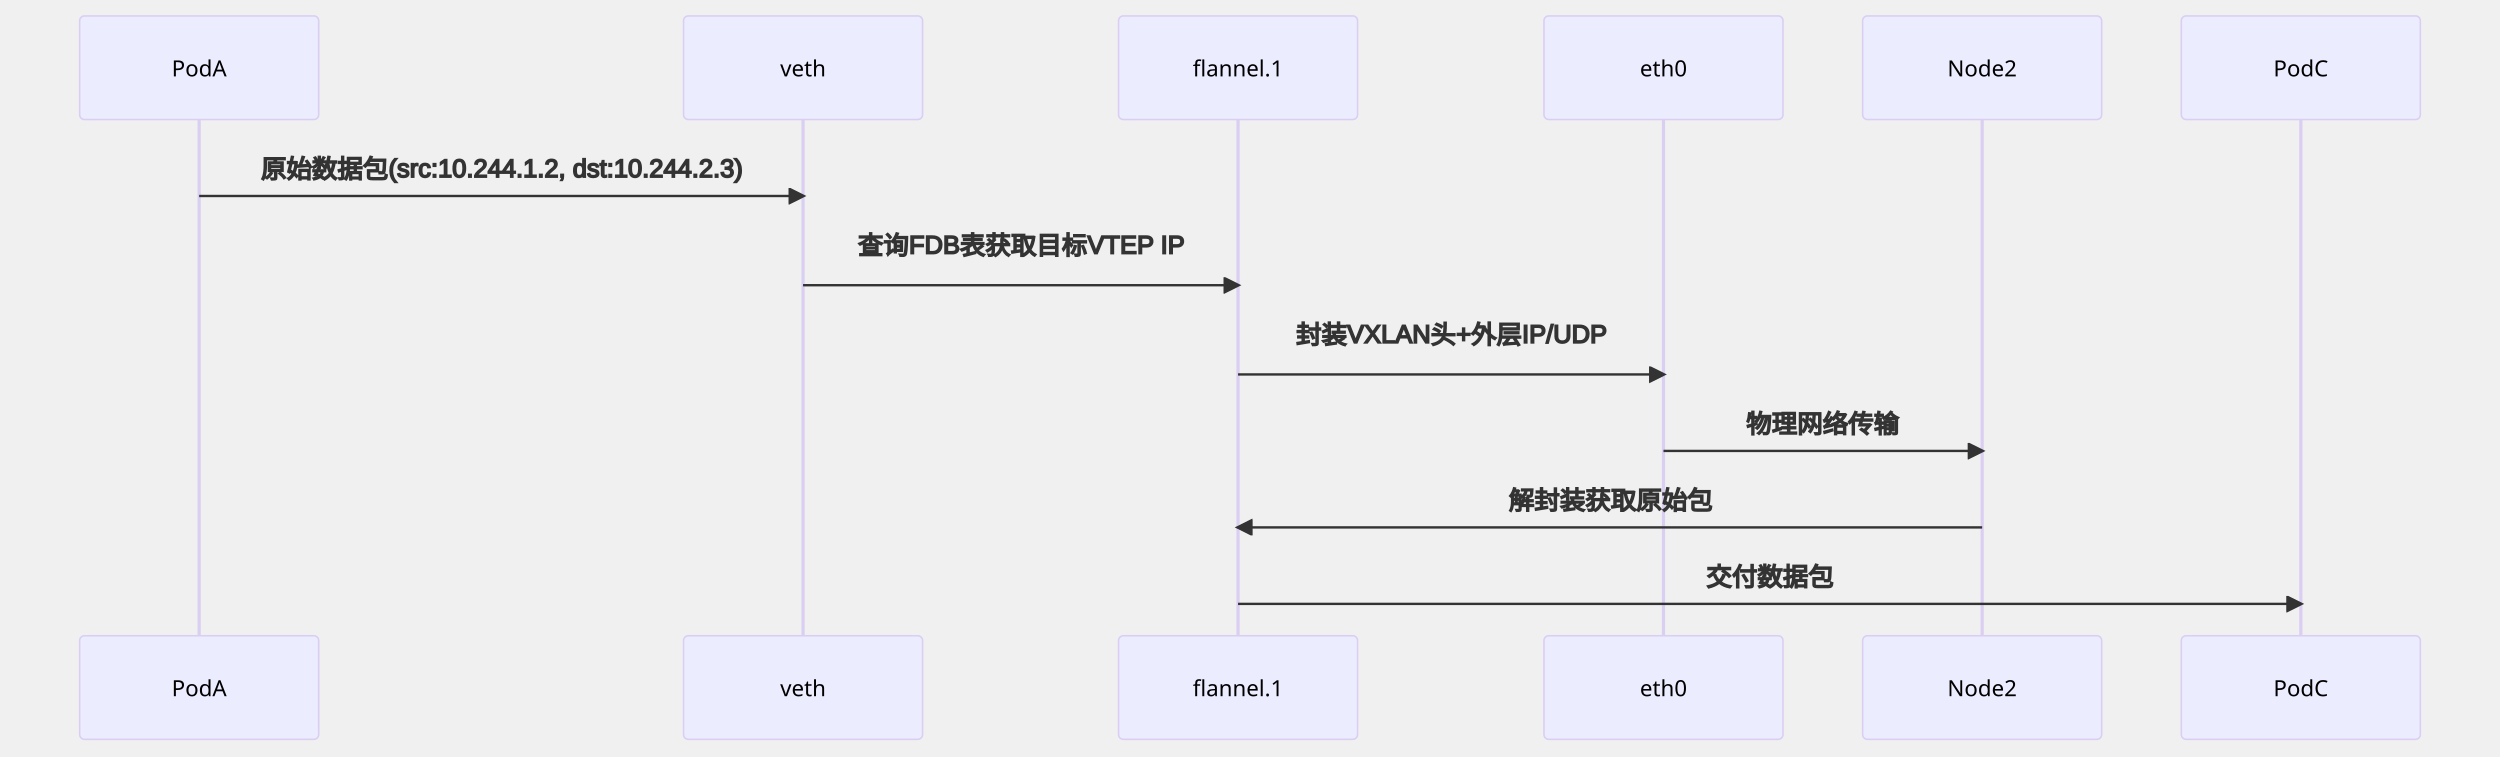
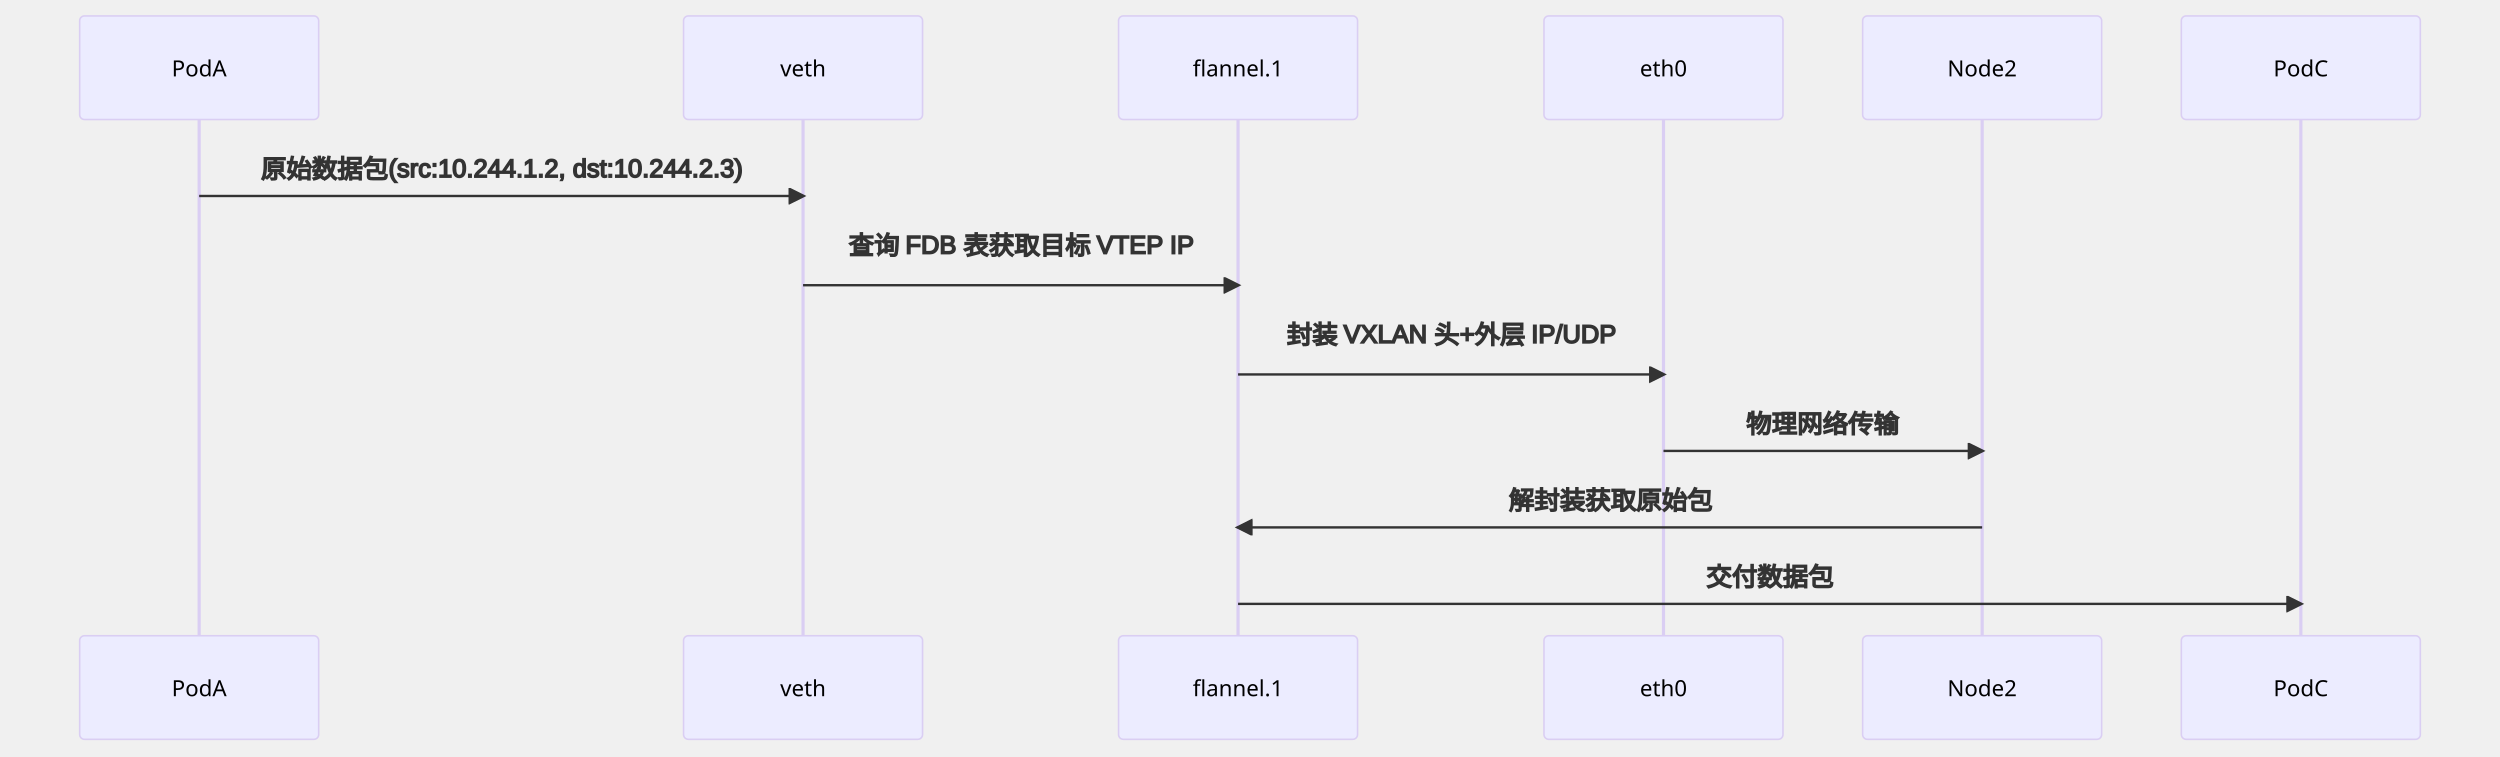
<svg xmlns="http://www.w3.org/2000/svg" id="mermaid-1754794481121" width="100%" height="475" style="max-width: 1569px;" viewBox="-50 -10 1569 475">
  <style>#mermaid-1754794481121 {font-family:"trebuchet ms",verdana,arial,sans-serif;font-size:16px;fill:#333;}#mermaid-1754794481121 .error-icon{fill:#552222;}#mermaid-1754794481121 .error-text{fill:#552222;stroke:#552222;}#mermaid-1754794481121 .edge-thickness-normal{stroke-width:2px;}#mermaid-1754794481121 .edge-thickness-thick{stroke-width:3.5px;}#mermaid-1754794481121 .edge-pattern-solid{stroke-dasharray:0;}#mermaid-1754794481121 .edge-pattern-dashed{stroke-dasharray:3;}#mermaid-1754794481121 .edge-pattern-dotted{stroke-dasharray:2;}#mermaid-1754794481121 .marker{fill:#333333;stroke:#333333;}#mermaid-1754794481121 .marker.cross{stroke:#333333;}#mermaid-1754794481121 svg{font-family:"trebuchet ms",verdana,arial,sans-serif;font-size:16px;}#mermaid-1754794481121 .actor{stroke:hsl(259.626, 59.777%, 87.902%);fill:#ECECFF;}#mermaid-1754794481121 text.actor&gt;tspan{fill:black;stroke:none;}#mermaid-1754794481121 .actor-line{stroke:grey;}#mermaid-1754794481121 .messageLine0{stroke-width:1.5;stroke-dasharray:none;stroke:#333;}#mermaid-1754794481121 .messageLine1{stroke-width:1.5;stroke-dasharray:2,2;stroke:#333;}#mermaid-1754794481121 #arrowhead path{fill:#333;stroke:#333;}#mermaid-1754794481121 .sequenceNumber{fill:white;}#mermaid-1754794481121 #sequencenumber{fill:#333;}#mermaid-1754794481121 #crosshead path{fill:#333;stroke:#333;}#mermaid-1754794481121 .messageText{fill:#333;stroke:#333;}#mermaid-1754794481121 .labelBox{stroke:hsl(259.626, 59.777%, 87.902%);fill:#ECECFF;}#mermaid-1754794481121 .labelText,#mermaid-1754794481121 .labelText&gt;tspan{fill:black;stroke:none;}#mermaid-1754794481121 .loopText,#mermaid-1754794481121 .loopText&gt;tspan{fill:black;stroke:none;}#mermaid-1754794481121 .loopLine{stroke-width:2px;stroke-dasharray:2,2;stroke:hsl(259.626, 59.777%, 87.902%);fill:hsl(259.626, 59.777%, 87.902%);}#mermaid-1754794481121 .note{stroke:#aaaa33;fill:#fff5ad;}#mermaid-1754794481121 .noteText,#mermaid-1754794481121 .noteText&gt;tspan{fill:black;stroke:none;}#mermaid-1754794481121 .activation0{fill:#f4f4f4;stroke:#666;}#mermaid-1754794481121 .activation1{fill:#f4f4f4;stroke:#666;}#mermaid-1754794481121 .activation2{fill:#f4f4f4;stroke:#666;}#mermaid-1754794481121 .actorPopupMenu{position:absolute;}#mermaid-1754794481121 .actorPopupMenuPanel{position:absolute;fill:#ECECFF;box-shadow:0px 8px 16px 0px rgba(0,0,0,0.2);filter:drop-shadow(3px 5px 2px rgb(0 0 0 / 0.4));}#mermaid-1754794481121 .actor-man line{stroke:hsl(259.626, 59.777%, 87.902%);fill:#ECECFF;}#mermaid-1754794481121 .actor-man circle,#mermaid-1754794481121 line{stroke:hsl(259.626, 59.777%, 87.902%);fill:#ECECFF;stroke-width:2px;}#mermaid-1754794481121 :root{--mermaid-font-family:"trebuchet ms",verdana,arial,sans-serif;}</style>
  <g />
  <defs>
    <symbol id="computer" width="24" height="24">
      <path transform="scale(.5)" d="M2 2v13h20v-13h-20zm18 11h-16v-9h16v9zm-10.228 6l.466-1h3.524l.467 1h-4.457zm14.228 3h-24l2-6h2.104l-1.33 4h18.45l-1.297-4h2.073l2 6zm-5-10h-14v-7h14v7z" />
    </symbol>
  </defs>
  <defs>
    <symbol id="database" fill-rule="evenodd" clip-rule="evenodd">
      <path transform="scale(.5)" d="M12.258.001l.256.004.255.005.253.008.251.01.249.012.247.015.246.016.242.019.241.02.239.023.236.024.233.027.231.028.229.031.225.032.223.034.22.036.217.038.214.04.211.041.208.043.205.045.201.046.198.048.194.05.191.051.187.053.183.054.18.056.175.057.172.059.168.06.163.061.16.063.155.064.15.066.074.033.073.033.071.034.07.034.069.035.068.035.067.035.066.035.064.036.064.036.062.036.06.036.06.037.058.037.058.037.055.038.055.038.053.038.052.038.051.039.05.039.048.039.047.039.045.04.044.04.043.04.041.04.04.041.039.041.037.041.036.041.034.041.033.042.032.042.03.042.029.042.027.042.026.043.024.043.023.043.021.043.02.043.018.044.017.043.015.044.013.044.012.044.011.045.009.044.007.045.006.045.004.045.002.045.001.045v17l-.001.045-.002.045-.004.045-.006.045-.007.045-.009.044-.011.045-.012.044-.013.044-.015.044-.017.043-.018.044-.02.043-.021.043-.023.043-.024.043-.026.043-.027.042-.029.042-.03.042-.032.042-.033.042-.034.041-.036.041-.037.041-.039.041-.04.041-.041.04-.043.04-.044.04-.045.04-.047.039-.048.039-.05.039-.051.039-.052.038-.053.038-.055.038-.055.038-.058.037-.058.037-.06.037-.06.036-.062.036-.064.036-.064.036-.066.035-.067.035-.068.035-.069.035-.07.034-.071.034-.073.033-.074.033-.15.066-.155.064-.16.063-.163.061-.168.06-.172.059-.175.057-.18.056-.183.054-.187.053-.191.051-.194.05-.198.048-.201.046-.205.045-.208.043-.211.041-.214.04-.217.038-.22.036-.223.034-.225.032-.229.031-.231.028-.233.027-.236.024-.239.023-.241.02-.242.019-.246.016-.247.015-.249.012-.251.01-.253.008-.255.005-.256.004-.258.001-.258-.001-.256-.004-.255-.005-.253-.008-.251-.01-.249-.012-.247-.015-.245-.016-.243-.019-.241-.02-.238-.023-.236-.024-.234-.027-.231-.028-.228-.031-.226-.032-.223-.034-.22-.036-.217-.038-.214-.04-.211-.041-.208-.043-.204-.045-.201-.046-.198-.048-.195-.05-.19-.051-.187-.053-.184-.054-.179-.056-.176-.057-.172-.059-.167-.06-.164-.061-.159-.063-.155-.064-.151-.066-.074-.033-.072-.033-.072-.034-.07-.034-.069-.035-.068-.035-.067-.035-.066-.035-.064-.036-.063-.036-.062-.036-.061-.036-.06-.037-.058-.037-.057-.037-.056-.038-.055-.038-.053-.038-.052-.038-.051-.039-.049-.039-.049-.039-.046-.039-.046-.04-.044-.04-.043-.04-.041-.04-.04-.041-.039-.041-.037-.041-.036-.041-.034-.041-.033-.042-.032-.042-.03-.042-.029-.042-.027-.042-.026-.043-.024-.043-.023-.043-.021-.043-.02-.043-.018-.044-.017-.043-.015-.044-.013-.044-.012-.044-.011-.045-.009-.044-.007-.045-.006-.045-.004-.045-.002-.045-.001-.045v-17l.001-.045.002-.045.004-.045.006-.045.007-.045.009-.044.011-.045.012-.044.013-.044.015-.044.017-.043.018-.044.02-.043.021-.043.023-.043.024-.043.026-.043.027-.042.029-.042.03-.042.032-.042.033-.042.034-.041.036-.041.037-.041.039-.041.04-.041.041-.04.043-.04.044-.04.046-.04.046-.039.049-.039.049-.039.051-.039.052-.038.053-.038.055-.038.056-.038.057-.037.058-.037.06-.037.061-.036.062-.036.063-.036.064-.036.066-.035.067-.035.068-.035.069-.035.07-.034.072-.034.072-.033.074-.033.151-.066.155-.064.159-.063.164-.061.167-.06.172-.059.176-.057.179-.056.184-.054.187-.053.19-.051.195-.05.198-.048.201-.046.204-.045.208-.043.211-.041.214-.04.217-.038.22-.036.223-.034.226-.032.228-.031.231-.028.234-.027.236-.024.238-.023.241-.02.243-.019.245-.016.247-.015.249-.012.251-.01.253-.008.255-.005.256-.004.258-.001.258.001zm-9.258 20.499v.01l.001.021.003.021.004.022.005.021.006.022.007.022.009.023.01.022.011.023.012.023.013.023.015.023.016.024.017.023.018.024.019.024.021.024.022.025.023.024.024.025.052.049.056.05.061.051.066.051.07.051.075.051.079.052.084.052.088.052.092.052.097.052.102.051.105.052.11.052.114.051.119.051.123.051.127.05.131.05.135.05.139.048.144.049.147.047.152.047.155.047.16.045.163.045.167.043.171.043.176.041.178.041.183.039.187.039.19.037.194.035.197.035.202.033.204.031.209.03.212.029.216.027.219.025.222.024.226.021.23.02.233.018.236.016.24.015.243.012.246.01.249.008.253.005.256.004.259.001.26-.001.257-.004.254-.005.25-.008.247-.011.244-.012.241-.014.237-.016.233-.018.231-.021.226-.021.224-.024.22-.026.216-.027.212-.028.21-.031.205-.031.202-.034.198-.034.194-.036.191-.037.187-.039.183-.04.179-.04.175-.042.172-.043.168-.044.163-.045.16-.046.155-.046.152-.047.148-.048.143-.049.139-.049.136-.05.131-.05.126-.05.123-.051.118-.052.114-.051.11-.052.106-.052.101-.052.096-.052.092-.052.088-.053.083-.051.079-.052.074-.052.07-.051.065-.051.06-.051.056-.05.051-.05.023-.024.023-.025.021-.024.02-.024.019-.024.018-.024.017-.024.015-.023.014-.024.013-.023.012-.023.01-.023.01-.022.008-.022.006-.022.006-.022.004-.022.004-.021.001-.021.001-.021v-4.127l-.077.055-.08.053-.083.054-.085.053-.087.052-.09.052-.093.051-.095.05-.097.05-.1.049-.102.049-.105.048-.106.047-.109.047-.111.046-.114.045-.115.045-.118.044-.12.043-.122.042-.124.042-.126.041-.128.04-.13.04-.132.038-.134.038-.135.037-.138.037-.139.035-.142.035-.143.034-.144.033-.147.032-.148.031-.15.03-.151.03-.153.029-.154.027-.156.027-.158.026-.159.025-.161.024-.162.023-.163.022-.165.021-.166.02-.167.019-.169.018-.169.017-.171.016-.173.015-.173.014-.175.013-.175.012-.177.011-.178.01-.179.008-.179.008-.181.006-.182.005-.182.004-.184.003-.184.002h-.37l-.184-.002-.184-.003-.182-.004-.182-.005-.181-.006-.179-.008-.179-.008-.178-.01-.176-.011-.176-.012-.175-.013-.173-.014-.172-.015-.171-.016-.17-.017-.169-.018-.167-.019-.166-.02-.165-.021-.163-.022-.162-.023-.161-.024-.159-.025-.157-.026-.156-.027-.155-.027-.153-.029-.151-.03-.15-.03-.148-.031-.146-.032-.145-.033-.143-.034-.141-.035-.14-.035-.137-.037-.136-.037-.134-.038-.132-.038-.13-.04-.128-.04-.126-.041-.124-.042-.122-.042-.12-.044-.117-.043-.116-.045-.113-.045-.112-.046-.109-.047-.106-.047-.105-.048-.102-.049-.1-.049-.097-.05-.095-.05-.093-.052-.09-.051-.087-.052-.085-.053-.083-.054-.08-.054-.077-.054v4.127zm0-5.654v.011l.001.021.003.021.004.021.005.022.006.022.007.022.009.022.01.022.011.023.012.023.013.023.015.024.016.023.017.024.018.024.019.024.021.024.022.024.023.025.024.024.052.05.056.05.061.05.066.051.07.051.075.052.079.051.084.052.088.052.092.052.097.052.102.052.105.052.11.051.114.051.119.052.123.05.127.051.131.05.135.049.139.049.144.048.147.048.152.047.155.046.16.045.163.045.167.044.171.042.176.042.178.04.183.04.187.038.19.037.194.036.197.034.202.033.204.032.209.03.212.028.216.027.219.025.222.024.226.022.23.02.233.018.236.016.24.014.243.012.246.01.249.008.253.006.256.003.259.001.26-.001.257-.003.254-.006.25-.008.247-.01.244-.012.241-.015.237-.016.233-.018.231-.02.226-.022.224-.024.22-.025.216-.027.212-.029.21-.03.205-.032.202-.033.198-.035.194-.036.191-.037.187-.039.183-.039.179-.041.175-.042.172-.043.168-.044.163-.045.16-.045.155-.047.152-.047.148-.048.143-.048.139-.05.136-.049.131-.05.126-.051.123-.051.118-.051.114-.052.11-.052.106-.052.101-.052.096-.052.092-.052.088-.052.083-.052.079-.052.074-.051.07-.052.065-.051.06-.05.056-.051.051-.049.023-.025.023-.024.021-.025.02-.024.019-.024.018-.024.017-.024.015-.023.014-.023.013-.024.012-.022.01-.023.01-.023.008-.022.006-.022.006-.022.004-.021.004-.022.001-.021.001-.021v-4.139l-.077.054-.08.054-.083.054-.085.052-.087.053-.09.051-.093.051-.095.051-.097.05-.1.049-.102.049-.105.048-.106.047-.109.047-.111.046-.114.045-.115.044-.118.044-.12.044-.122.042-.124.042-.126.041-.128.04-.13.039-.132.039-.134.038-.135.037-.138.036-.139.036-.142.035-.143.033-.144.033-.147.033-.148.031-.15.03-.151.03-.153.028-.154.028-.156.027-.158.026-.159.025-.161.024-.162.023-.163.022-.165.021-.166.02-.167.019-.169.018-.169.017-.171.016-.173.015-.173.014-.175.013-.175.012-.177.011-.178.009-.179.009-.179.007-.181.007-.182.005-.182.004-.184.003-.184.002h-.37l-.184-.002-.184-.003-.182-.004-.182-.005-.181-.007-.179-.007-.179-.009-.178-.009-.176-.011-.176-.012-.175-.013-.173-.014-.172-.015-.171-.016-.17-.017-.169-.018-.167-.019-.166-.02-.165-.021-.163-.022-.162-.023-.161-.024-.159-.025-.157-.026-.156-.027-.155-.028-.153-.028-.151-.03-.15-.03-.148-.031-.146-.033-.145-.033-.143-.033-.141-.035-.14-.036-.137-.036-.136-.037-.134-.038-.132-.039-.13-.039-.128-.04-.126-.041-.124-.042-.122-.043-.12-.043-.117-.044-.116-.044-.113-.046-.112-.046-.109-.046-.106-.047-.105-.048-.102-.049-.1-.049-.097-.05-.095-.051-.093-.051-.09-.051-.087-.053-.085-.052-.083-.054-.08-.054-.077-.054v4.139zm0-5.666v.011l.001.02.003.022.004.021.005.022.006.021.007.022.009.023.01.022.011.023.012.023.013.023.015.023.016.024.017.024.018.023.019.024.021.025.022.024.023.024.024.025.052.05.056.05.061.05.066.051.07.051.075.052.079.051.084.052.088.052.092.052.097.052.102.052.105.051.11.052.114.051.119.051.123.051.127.05.131.05.135.05.139.049.144.048.147.048.152.047.155.046.16.045.163.045.167.043.171.043.176.042.178.04.183.04.187.038.19.037.194.036.197.034.202.033.204.032.209.03.212.028.216.027.219.025.222.024.226.021.23.02.233.018.236.017.24.014.243.012.246.01.249.008.253.006.256.003.259.001.26-.001.257-.003.254-.006.25-.008.247-.01.244-.013.241-.014.237-.016.233-.018.231-.02.226-.022.224-.024.22-.025.216-.027.212-.029.21-.03.205-.032.202-.033.198-.035.194-.036.191-.037.187-.039.183-.039.179-.041.175-.042.172-.043.168-.044.163-.045.16-.045.155-.047.152-.047.148-.048.143-.049.139-.049.136-.049.131-.051.126-.05.123-.051.118-.052.114-.051.11-.052.106-.052.101-.052.096-.052.092-.052.088-.052.083-.052.079-.052.074-.052.07-.051.065-.051.06-.051.056-.05.051-.049.023-.025.023-.025.021-.024.02-.024.019-.024.018-.024.017-.024.015-.023.014-.024.013-.023.012-.023.01-.022.01-.023.008-.022.006-.022.006-.022.004-.022.004-.021.001-.021.001-.021v-4.153l-.077.054-.08.054-.083.053-.085.053-.087.053-.09.051-.093.051-.095.051-.097.05-.1.049-.102.048-.105.048-.106.048-.109.046-.111.046-.114.046-.115.044-.118.044-.12.043-.122.043-.124.042-.126.041-.128.04-.13.039-.132.039-.134.038-.135.037-.138.036-.139.036-.142.034-.143.034-.144.033-.147.032-.148.032-.15.03-.151.03-.153.028-.154.028-.156.027-.158.026-.159.024-.161.024-.162.023-.163.023-.165.021-.166.02-.167.019-.169.018-.169.017-.171.016-.173.015-.173.014-.175.013-.175.012-.177.01-.178.01-.179.009-.179.007-.181.006-.182.006-.182.004-.184.003-.184.001-.185.001-.185-.001-.184-.001-.184-.003-.182-.004-.182-.006-.181-.006-.179-.007-.179-.009-.178-.01-.176-.01-.176-.012-.175-.013-.173-.014-.172-.015-.171-.016-.17-.017-.169-.018-.167-.019-.166-.02-.165-.021-.163-.023-.162-.023-.161-.024-.159-.024-.157-.026-.156-.027-.155-.028-.153-.028-.151-.03-.15-.03-.148-.032-.146-.032-.145-.033-.143-.034-.141-.034-.14-.036-.137-.036-.136-.037-.134-.038-.132-.039-.13-.039-.128-.041-.126-.041-.124-.041-.122-.043-.12-.043-.117-.044-.116-.044-.113-.046-.112-.046-.109-.046-.106-.048-.105-.048-.102-.048-.1-.05-.097-.049-.095-.051-.093-.051-.09-.052-.087-.052-.085-.053-.083-.053-.08-.054-.077-.054v4.153zm8.74-8.179l-.257.004-.254.005-.25.008-.247.011-.244.012-.241.014-.237.016-.233.018-.231.021-.226.022-.224.023-.22.026-.216.027-.212.028-.21.031-.205.032-.202.033-.198.034-.194.036-.191.038-.187.038-.183.04-.179.041-.175.042-.172.043-.168.043-.163.045-.16.046-.155.046-.152.048-.148.048-.143.048-.139.049-.136.05-.131.05-.126.051-.123.051-.118.051-.114.052-.11.052-.106.052-.101.052-.096.052-.092.052-.088.052-.083.052-.079.052-.074.051-.07.052-.065.051-.06.05-.056.05-.051.05-.023.025-.023.024-.021.024-.02.025-.019.024-.018.024-.017.023-.015.024-.014.023-.013.023-.012.023-.01.023-.01.022-.008.022-.006.023-.006.021-.004.022-.004.021-.001.021-.001.021.001.021.001.021.004.021.004.022.006.021.006.023.008.022.01.022.01.023.012.023.013.023.014.023.015.024.017.023.018.024.019.024.02.025.021.024.023.024.023.025.051.05.056.05.06.05.065.051.07.052.074.051.079.052.083.052.088.052.092.052.096.052.101.052.106.052.11.052.114.052.118.051.123.051.126.051.131.05.136.05.139.049.143.048.148.048.152.048.155.046.16.046.163.045.168.043.172.043.175.042.179.041.183.04.187.038.191.038.194.036.198.034.202.033.205.032.21.031.212.028.216.027.22.026.224.023.226.022.231.021.233.018.237.016.241.014.244.012.247.011.25.008.254.005.257.004.26.001.26-.001.257-.004.254-.005.25-.008.247-.011.244-.012.241-.014.237-.016.233-.018.231-.021.226-.022.224-.023.22-.026.216-.027.212-.028.21-.031.205-.032.202-.033.198-.034.194-.036.191-.038.187-.038.183-.04.179-.041.175-.042.172-.043.168-.043.163-.045.16-.046.155-.046.152-.048.148-.048.143-.048.139-.049.136-.05.131-.05.126-.051.123-.051.118-.051.114-.052.11-.052.106-.052.101-.052.096-.052.092-.052.088-.052.083-.052.079-.052.074-.051.07-.052.065-.051.06-.05.056-.05.051-.05.023-.025.023-.024.021-.024.02-.025.019-.024.018-.024.017-.023.015-.024.014-.023.013-.023.012-.023.01-.023.01-.022.008-.022.006-.023.006-.021.004-.022.004-.021.001-.021.001-.021-.001-.021-.001-.021-.004-.021-.004-.022-.006-.021-.006-.023-.008-.022-.01-.022-.01-.023-.012-.023-.013-.023-.014-.023-.015-.024-.017-.023-.018-.024-.019-.024-.02-.025-.021-.024-.023-.024-.023-.025-.051-.05-.056-.05-.06-.05-.065-.051-.07-.052-.074-.051-.079-.052-.083-.052-.088-.052-.092-.052-.096-.052-.101-.052-.106-.052-.11-.052-.114-.052-.118-.051-.123-.051-.126-.051-.131-.05-.136-.05-.139-.049-.143-.048-.148-.048-.152-.048-.155-.046-.16-.046-.163-.045-.168-.043-.172-.043-.175-.042-.179-.041-.183-.04-.187-.038-.191-.038-.194-.036-.198-.034-.202-.033-.205-.032-.21-.031-.212-.028-.216-.027-.22-.026-.224-.023-.226-.022-.231-.021-.233-.018-.237-.016-.241-.014-.244-.012-.247-.011-.25-.008-.254-.005-.257-.004-.26-.001-.26.001z" />
    </symbol>
  </defs>
  <defs>
    <symbol id="clock" width="24" height="24">
      <path transform="scale(.5)" d="M12 2c5.514 0 10 4.486 10 10s-4.486 10-10 10-10-4.486-10-10 4.486-10 10-10zm0-2c-6.627 0-12 5.373-12 12s5.373 12 12 12 12-5.373 12-12-5.373-12-12-12zm5.848 12.459c.202.038.202.333.001.372-1.907.361-6.045 1.111-6.547 1.111-.719 0-1.301-.582-1.301-1.301 0-.512.77-5.447 1.125-7.445.034-.192.312-.181.343.014l.985 6.238 5.394 1.011z" />
    </symbol>
  </defs>
  <g>
    <line id="actor0" x1="75" y1="5" x2="75" y2="409" class="200" stroke-width="0.5px" stroke="#999" />
    <g id="root-0">
      <rect x="0" y="0" fill="#eaeaea" stroke="#666" width="150" height="65" rx="3" ry="3" class="actor" />
      <text x="75" y="32.5" dominant-baseline="central" alignment-baseline="central" class="actor" style="text-anchor: middle; font-size: 14px; font-weight: 400; font-family: Open-Sans, &quot;sans-serif&quot;;">
        <tspan x="75" dy="0">PodA</tspan>
      </text>
    </g>
  </g>
  <g>
    <line id="actor1" x1="454" y1="5" x2="454" y2="409" class="200" stroke-width="0.5px" stroke="#999" />
    <g id="root-1">
      <rect x="379" y="0" fill="#eaeaea" stroke="#666" width="150" height="65" rx="3" ry="3" class="actor" />
      <text x="454" y="32.5" dominant-baseline="central" alignment-baseline="central" class="actor" style="text-anchor: middle; font-size: 14px; font-weight: 400; font-family: Open-Sans, &quot;sans-serif&quot;;">
        <tspan x="454" dy="0">veth</tspan>
      </text>
    </g>
  </g>
  <g>
    <line id="actor2" x1="727" y1="5" x2="727" y2="409" class="200" stroke-width="0.5px" stroke="#999" />
    <g id="root-2">
      <rect x="652" y="0" fill="#eaeaea" stroke="#666" width="150" height="65" rx="3" ry="3" class="actor" />
      <text x="727" y="32.5" dominant-baseline="central" alignment-baseline="central" class="actor" style="text-anchor: middle; font-size: 14px; font-weight: 400; font-family: Open-Sans, &quot;sans-serif&quot;;">
        <tspan x="727" dy="0">flannel.1</tspan>
      </text>
    </g>
  </g>
  <g>
    <line id="actor3" x1="994" y1="5" x2="994" y2="409" class="200" stroke-width="0.5px" stroke="#999" />
    <g id="root-3">
      <rect x="919" y="0" fill="#eaeaea" stroke="#666" width="150" height="65" rx="3" ry="3" class="actor" />
      <text x="994" y="32.5" dominant-baseline="central" alignment-baseline="central" class="actor" style="text-anchor: middle; font-size: 14px; font-weight: 400; font-family: Open-Sans, &quot;sans-serif&quot;;">
        <tspan x="994" dy="0">eth0</tspan>
      </text>
    </g>
  </g>
  <g>
    <line id="actor4" x1="1194" y1="5" x2="1194" y2="409" class="200" stroke-width="0.5px" stroke="#999" />
    <g id="root-4">
      <rect x="1119" y="0" fill="#eaeaea" stroke="#666" width="150" height="65" rx="3" ry="3" class="actor" />
      <text x="1194" y="32.5" dominant-baseline="central" alignment-baseline="central" class="actor" style="text-anchor: middle; font-size: 14px; font-weight: 400; font-family: Open-Sans, &quot;sans-serif&quot;;">
        <tspan x="1194" dy="0">Node2</tspan>
      </text>
    </g>
  </g>
  <g>
    <line id="actor5" x1="1394" y1="5" x2="1394" y2="409" class="200" stroke-width="0.5px" stroke="#999" />
    <g id="root-5">
      <rect x="1319" y="0" fill="#eaeaea" stroke="#666" width="150" height="65" rx="3" ry="3" class="actor" />
      <text x="1394" y="32.5" dominant-baseline="central" alignment-baseline="central" class="actor" style="text-anchor: middle; font-size: 14px; font-weight: 400; font-family: Open-Sans, &quot;sans-serif&quot;;">
        <tspan x="1394" dy="0">PodC</tspan>
      </text>
    </g>
  </g>
  <defs>
    <marker id="arrowhead" refX="9" refY="5" markerUnits="userSpaceOnUse" markerWidth="12" markerHeight="12" orient="auto">
      <path d="M 0 0 L 10 5 L 0 10 z" />
    </marker>
  </defs>
  <defs>
    <marker id="crosshead" markerWidth="15" markerHeight="8" orient="auto" refX="16" refY="4">
      <path fill="black" stroke="#000000" stroke-width="1px" d="M 9,2 V 6 L16,4 Z" style="stroke-dasharray: 0, 0;" />
      <path fill="none" stroke="#000000" stroke-width="1px" d="M 0,1 L 6,7 M 6,1 L 0,7" style="stroke-dasharray: 0, 0;" />
    </marker>
  </defs>
  <defs>
    <marker id="filled-head" refX="18" refY="7" markerWidth="20" markerHeight="28" orient="auto">
      <path d="M 18,7 L9,13 L14,7 L9,1 Z" />
    </marker>
  </defs>
  <defs>
    <marker id="sequencenumber" refX="15" refY="15" markerWidth="60" markerHeight="40" orient="auto">
      <circle cx="15" cy="15" r="6" />
    </marker>
  </defs>
  <text x="265" y="80" text-anchor="middle" dominant-baseline="middle" alignment-baseline="middle" class="messageText" dy="1em" style="font-family: &quot;trebuchet ms&quot;, verdana, arial, sans-serif; font-size: 16px; font-weight: 400;">原始数据包(src:10.244.1.2, dst:10.244.2.3)</text>
  <line x1="75" y1="113" x2="454" y2="113" class="messageLine0" stroke-width="2" stroke="none" marker-end="url(#arrowhead)" style="fill: none;" />
-   <text x="591" y="128" text-anchor="middle" dominant-baseline="middle" alignment-baseline="middle" class="messageText" dy="1em" style="font-family: &quot;trebuchet ms&quot;, verdana, arial, sans-serif; font-size: 16px; font-weight: 400;">查询FDB表获取目标VTEP IP</text>
+   <text x="591" y="128" text-anchor="middle" dominant-baseline="middle" alignment-baseline="middle" class="messageText" dy="1em" style="font-family: &quot;trebuchet ms&quot;, verdana, arial, sans-serif; font-size: 16px; font-weight: 400;">查询 FDB 表获取目标 VTEP IP</text>
  <line x1="454" y1="169" x2="727" y2="169" class="messageLine0" stroke-width="2" stroke="none" marker-end="url(#arrowhead)" style="fill: none;" />
-   <text x="861" y="184" text-anchor="middle" dominant-baseline="middle" alignment-baseline="middle" class="messageText" dy="1em" style="font-family: &quot;trebuchet ms&quot;, verdana, arial, sans-serif; font-size: 16px; font-weight: 400;">封装VXLAN头+外层IP/UDP</text>
+   <text x="861" y="184" text-anchor="middle" dominant-baseline="middle" alignment-baseline="middle" class="messageText" dy="1em" style="font-family: &quot;trebuchet ms&quot;, verdana, arial, sans-serif; font-size: 16px; font-weight: 400;">封装 VXLAN 头+外层 IP/UDP</text>
  <line x1="727" y1="225" x2="994" y2="225" class="messageLine0" stroke-width="2" stroke="none" marker-end="url(#arrowhead)" style="fill: none;" />
  <text x="1094" y="240" text-anchor="middle" dominant-baseline="middle" alignment-baseline="middle" class="messageText" dy="1em" style="font-family: &quot;trebuchet ms&quot;, verdana, arial, sans-serif; font-size: 16px; font-weight: 400;">物理网络传输</text>
  <line x1="994" y1="273" x2="1194" y2="273" class="messageLine0" stroke-width="2" stroke="none" marker-end="url(#arrowhead)" style="fill: none;" />
  <text x="961" y="288" text-anchor="middle" dominant-baseline="middle" alignment-baseline="middle" class="messageText" dy="1em" style="font-family: &quot;trebuchet ms&quot;, verdana, arial, sans-serif; font-size: 16px; font-weight: 400;">解封装获取原始包</text>
  <line x1="1194" y1="321" x2="727" y2="321" class="messageLine0" stroke-width="2" stroke="none" marker-end="url(#arrowhead)" style="fill: none;" />
  <text x="1061" y="336" text-anchor="middle" dominant-baseline="middle" alignment-baseline="middle" class="messageText" dy="1em" style="font-family: &quot;trebuchet ms&quot;, verdana, arial, sans-serif; font-size: 16px; font-weight: 400;">交付数据包</text>
  <line x1="727" y1="369" x2="1394" y2="369" class="messageLine0" stroke-width="2" stroke="none" marker-end="url(#arrowhead)" style="fill: none;" />
  <g>
    <rect x="0" y="389" fill="#eaeaea" stroke="#666" width="150" height="65" rx="3" ry="3" class="actor" />
    <text x="75" y="421.5" dominant-baseline="central" alignment-baseline="central" class="actor" style="text-anchor: middle; font-size: 14px; font-weight: 400; font-family: Open-Sans, &quot;sans-serif&quot;;">
      <tspan x="75" dy="0">PodA</tspan>
    </text>
  </g>
  <g>
    <rect x="379" y="389" fill="#eaeaea" stroke="#666" width="150" height="65" rx="3" ry="3" class="actor" />
    <text x="454" y="421.5" dominant-baseline="central" alignment-baseline="central" class="actor" style="text-anchor: middle; font-size: 14px; font-weight: 400; font-family: Open-Sans, &quot;sans-serif&quot;;">
      <tspan x="454" dy="0">veth</tspan>
    </text>
  </g>
  <g>
    <rect x="652" y="389" fill="#eaeaea" stroke="#666" width="150" height="65" rx="3" ry="3" class="actor" />
    <text x="727" y="421.5" dominant-baseline="central" alignment-baseline="central" class="actor" style="text-anchor: middle; font-size: 14px; font-weight: 400; font-family: Open-Sans, &quot;sans-serif&quot;;">
      <tspan x="727" dy="0">flannel.1</tspan>
    </text>
  </g>
  <g>
    <rect x="919" y="389" fill="#eaeaea" stroke="#666" width="150" height="65" rx="3" ry="3" class="actor" />
    <text x="994" y="421.5" dominant-baseline="central" alignment-baseline="central" class="actor" style="text-anchor: middle; font-size: 14px; font-weight: 400; font-family: Open-Sans, &quot;sans-serif&quot;;">
      <tspan x="994" dy="0">eth0</tspan>
    </text>
  </g>
  <g>
    <rect x="1119" y="389" fill="#eaeaea" stroke="#666" width="150" height="65" rx="3" ry="3" class="actor" />
    <text x="1194" y="421.5" dominant-baseline="central" alignment-baseline="central" class="actor" style="text-anchor: middle; font-size: 14px; font-weight: 400; font-family: Open-Sans, &quot;sans-serif&quot;;">
      <tspan x="1194" dy="0">Node2</tspan>
    </text>
  </g>
  <g>
    <rect x="1319" y="389" fill="#eaeaea" stroke="#666" width="150" height="65" rx="3" ry="3" class="actor" />
    <text x="1394" y="421.5" dominant-baseline="central" alignment-baseline="central" class="actor" style="text-anchor: middle; font-size: 14px; font-weight: 400; font-family: Open-Sans, &quot;sans-serif&quot;;">
      <tspan x="1394" dy="0">PodC</tspan>
    </text>
  </g>
</svg>
